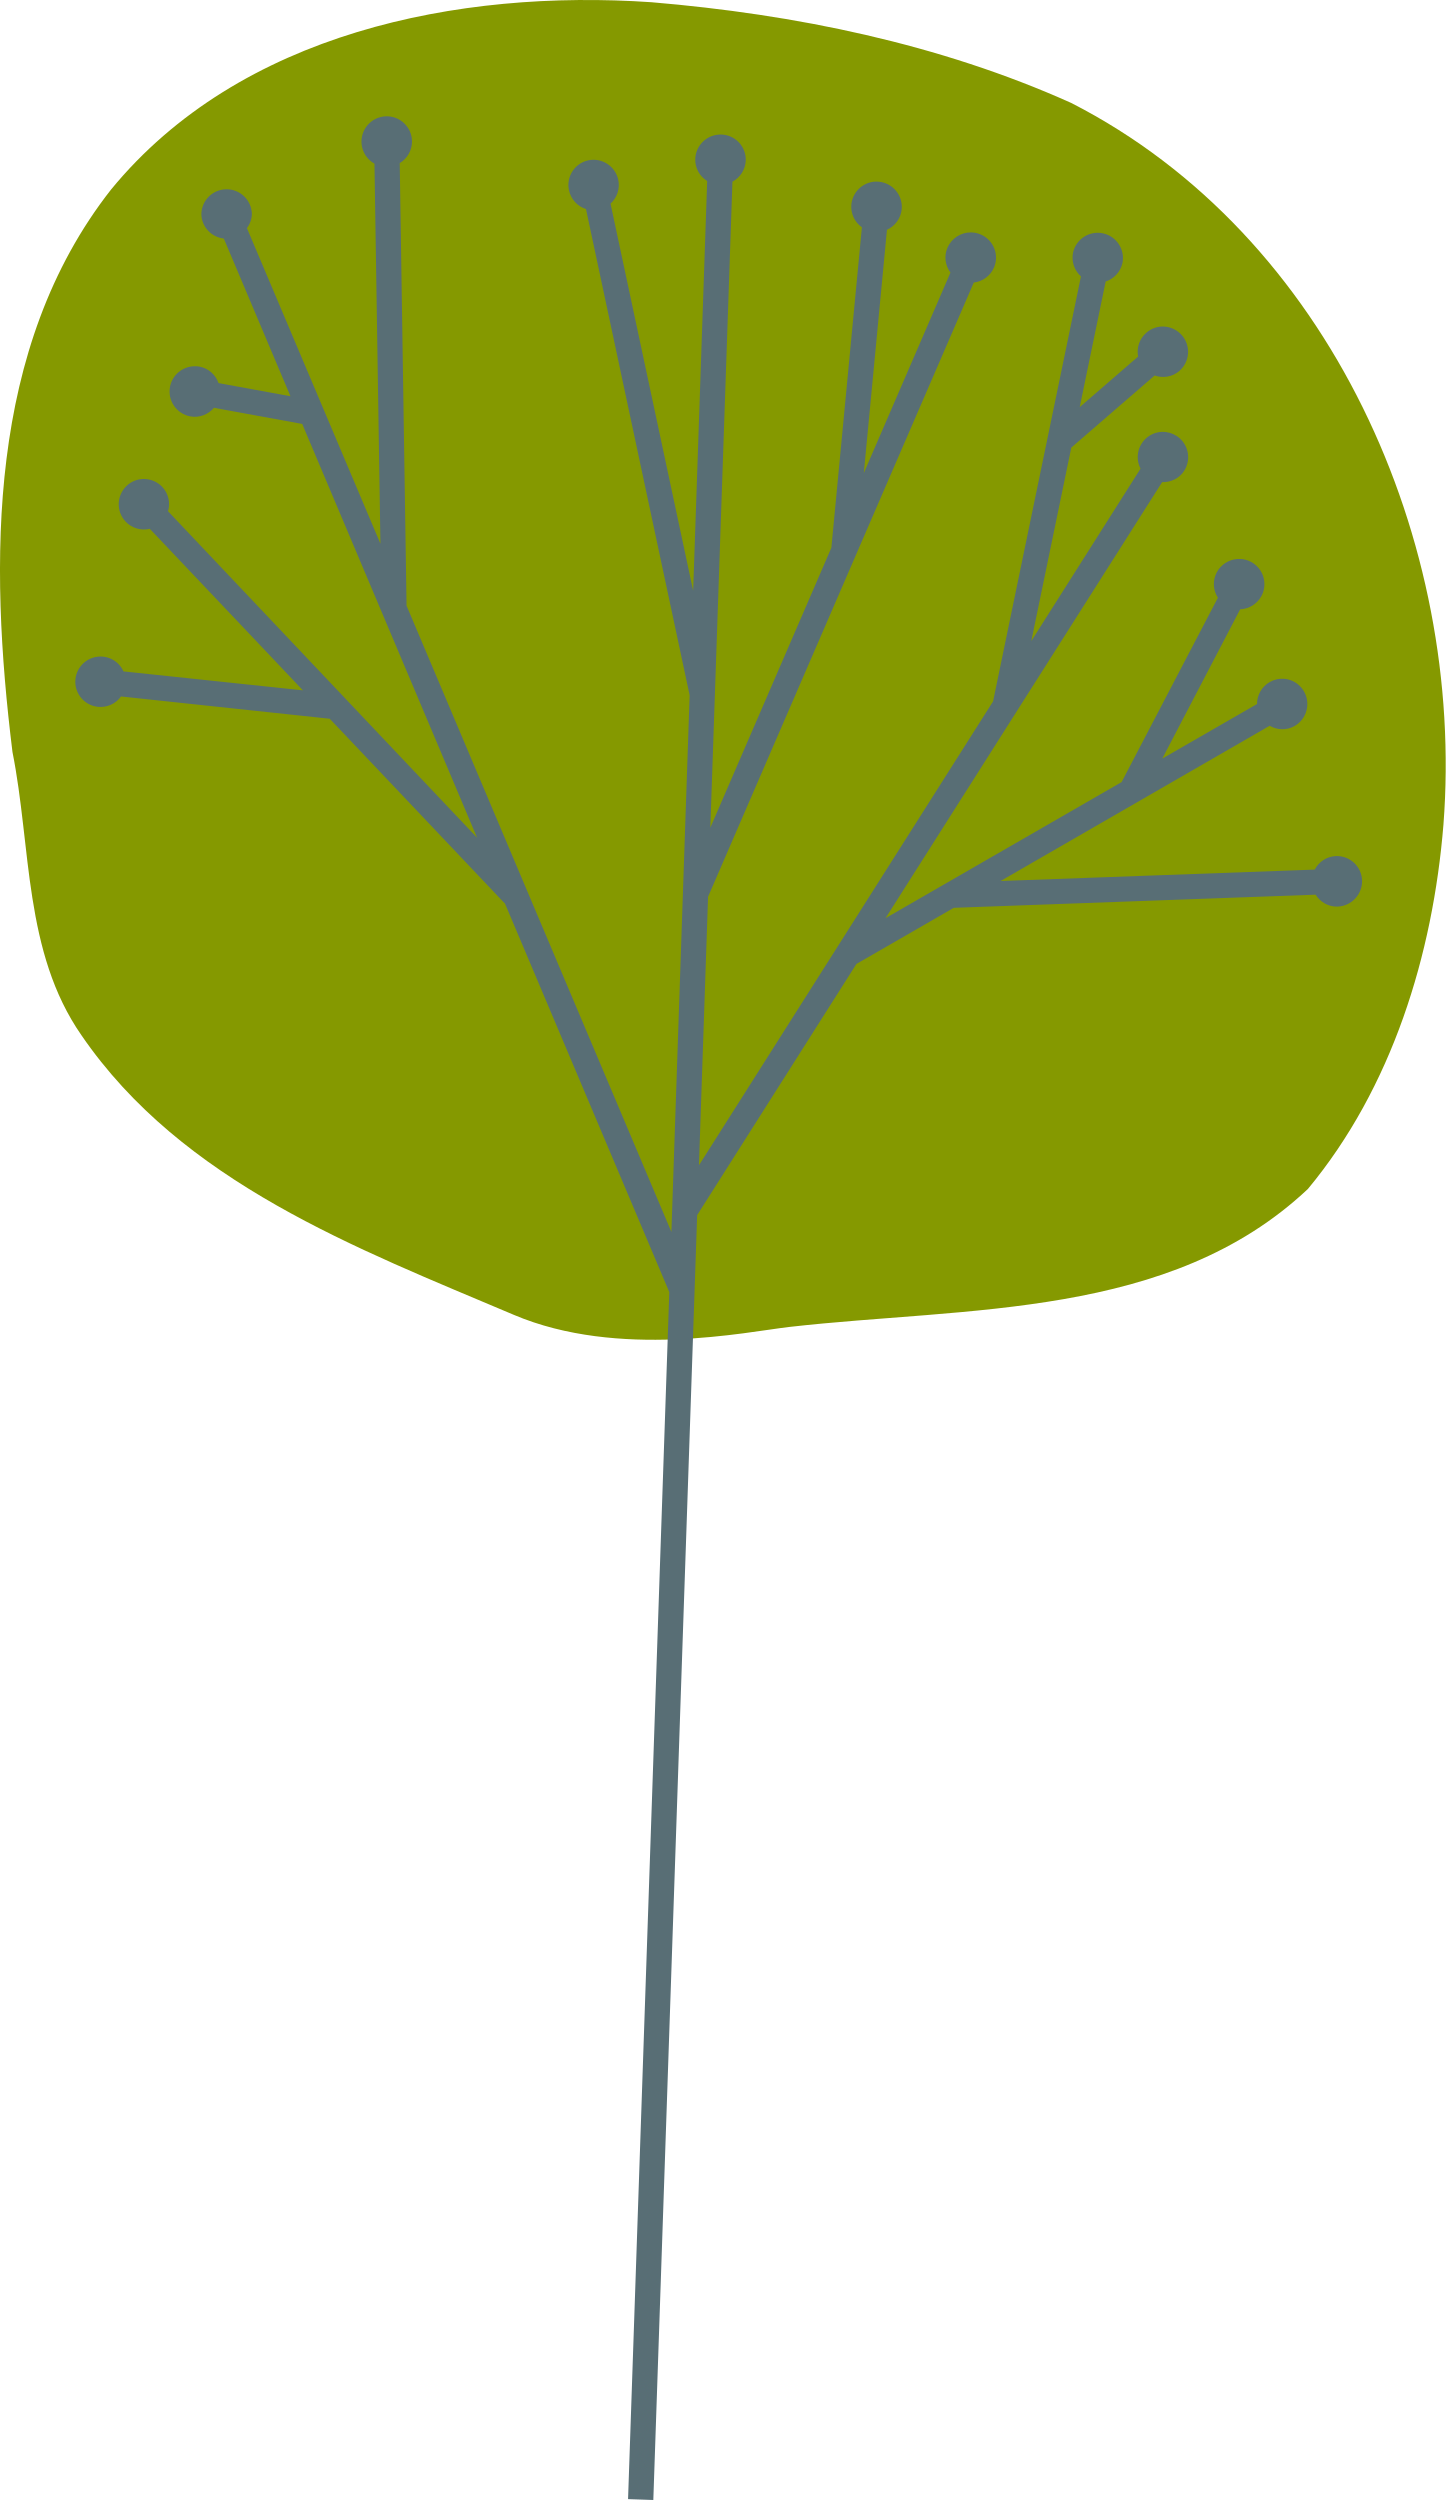
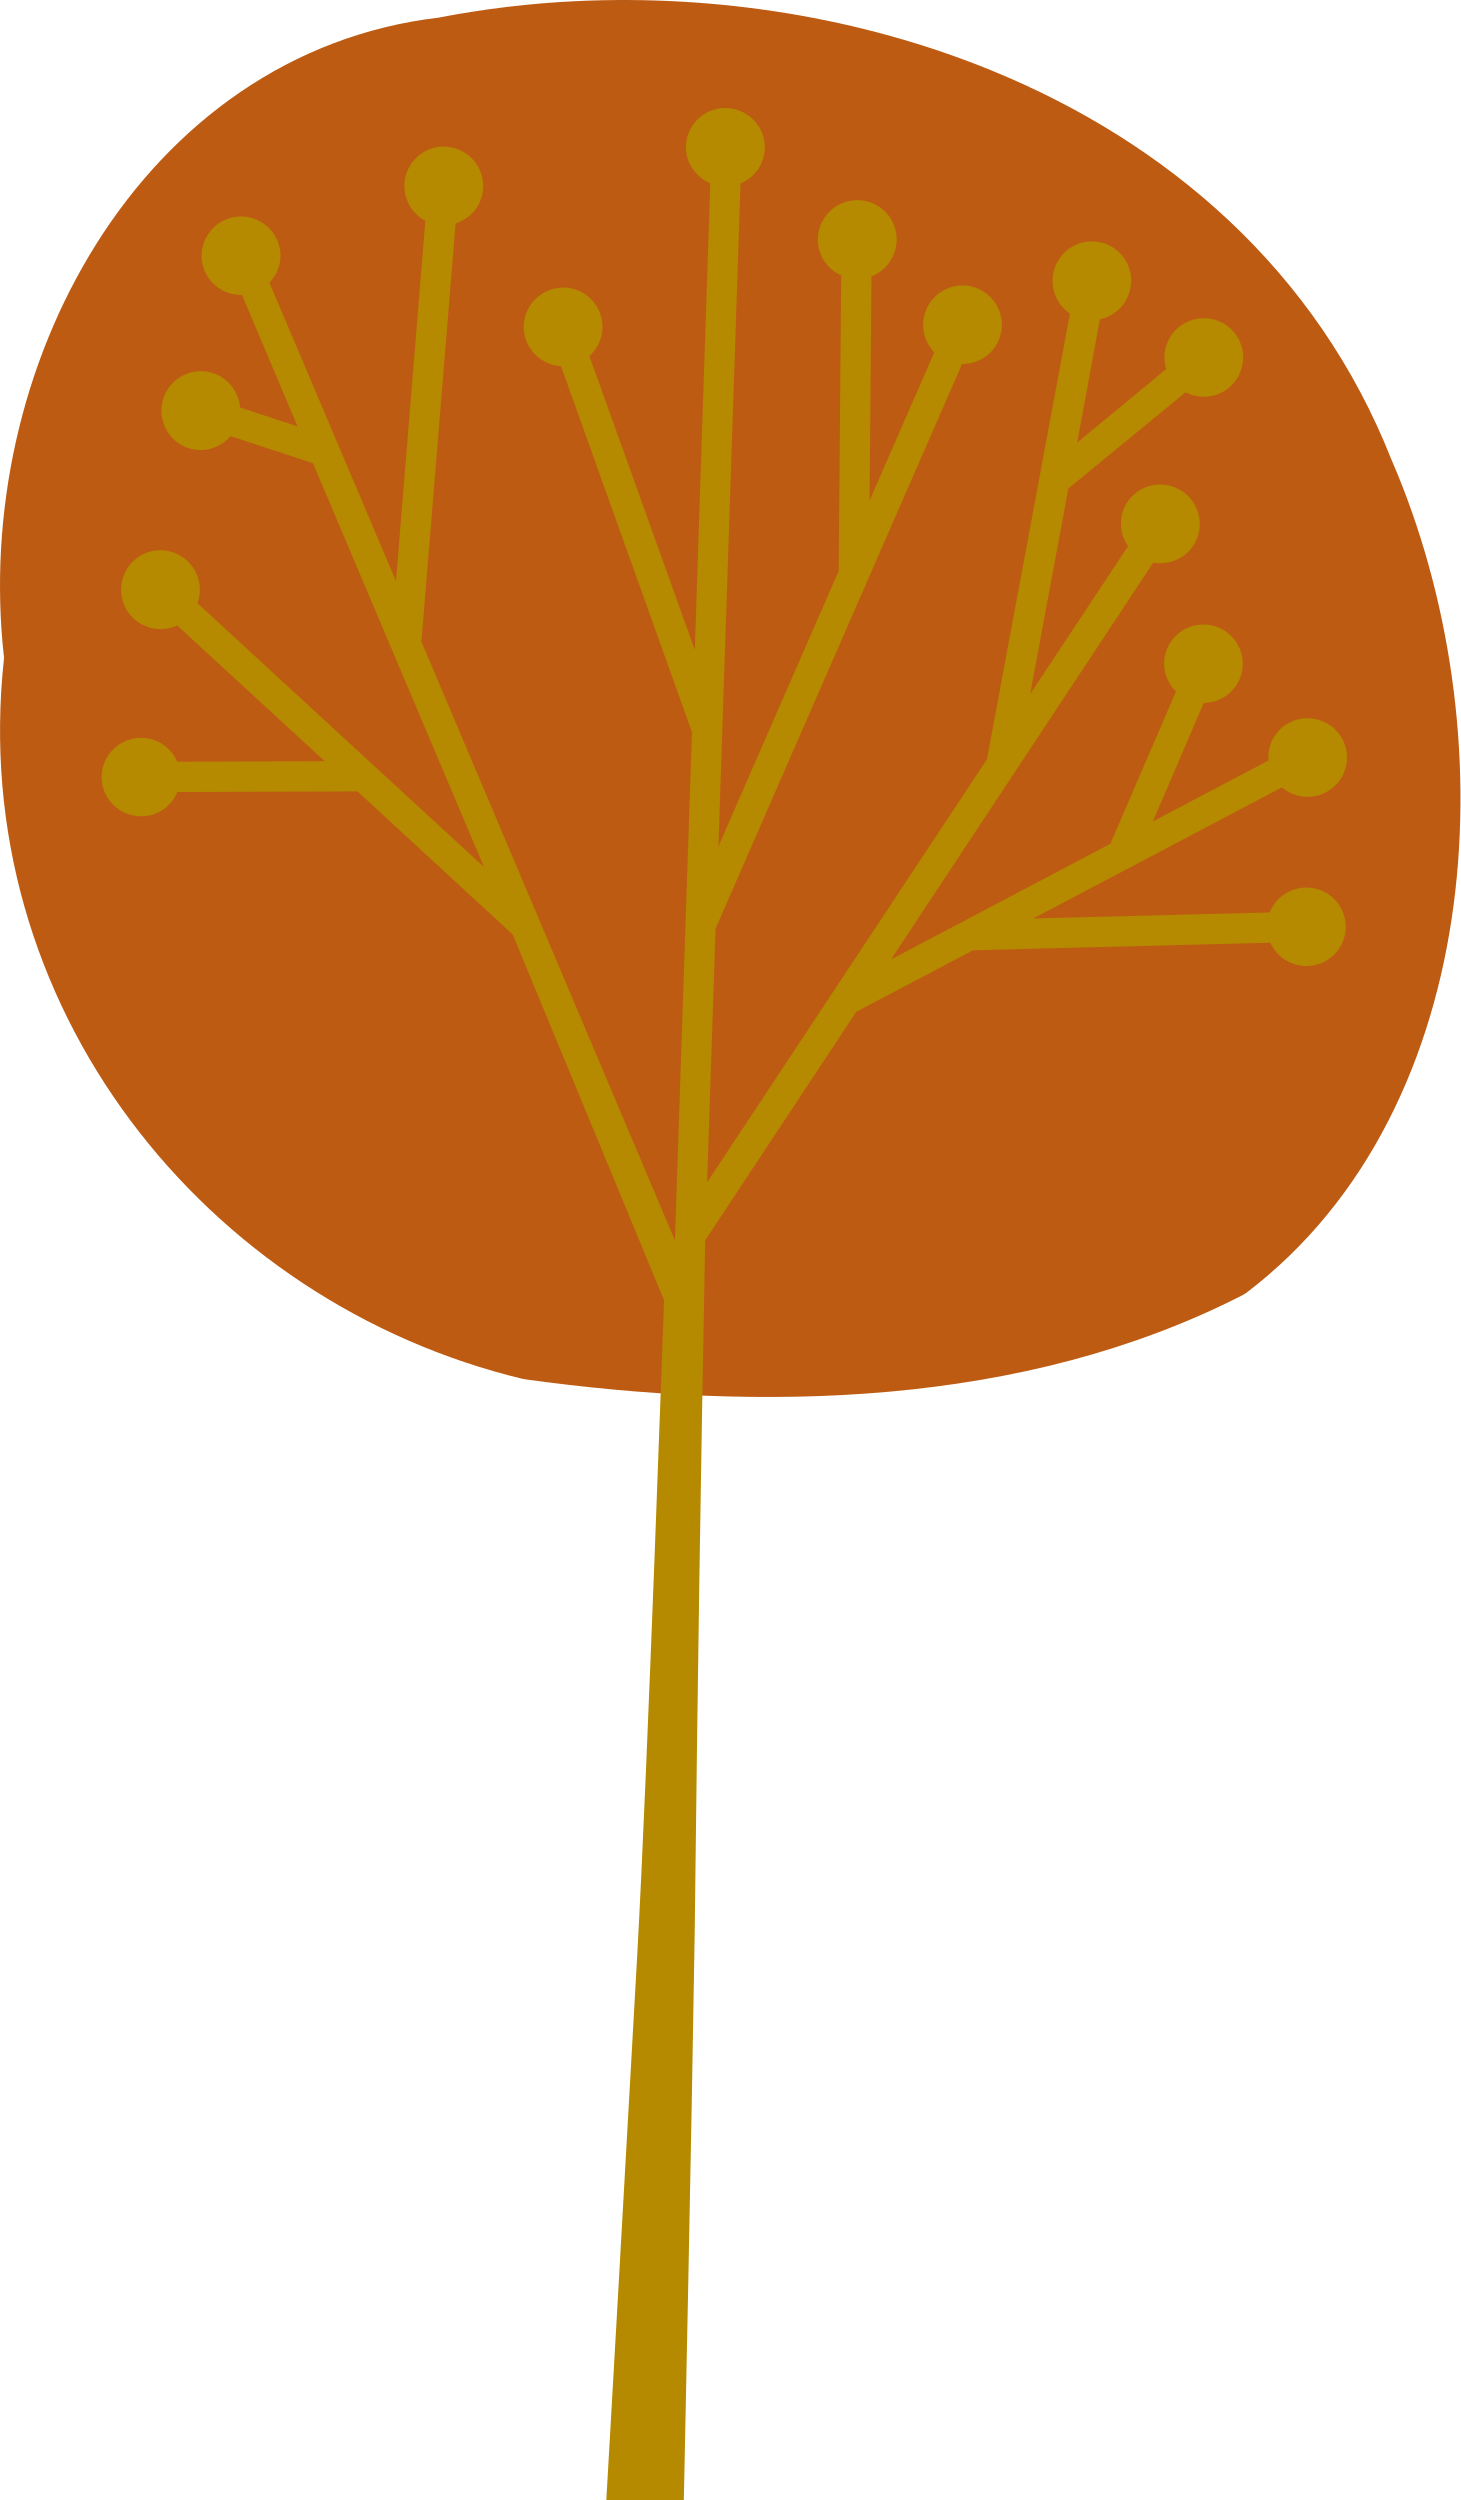
- <svg xmlns="http://www.w3.org/2000/svg" width="140" height="242.095">
-   <path d="M49.756 127.326C34.54 120.873 17.664 114.53 7.88 100.241c-5.592-8.054-4.836-18.215-6.673-27.423-2.266-18.374-2.456-39.176 9.557-54.475C23.222 3.173 44.354-1.067 63.076.215c13.9 1.167 27.899 4.024 40.659 9.754 25.11 12.836 38.148 42.501 36.045 69.887-1.025 12.602-4.977 25.46-13.126 35.281-13.369 12.595-32.944 11.399-50.201 13.36-4.14.471-16.55 3.132-26.697-1.17z" fill="#859900" />
-   <path style="text-indent:0;text-align:start;line-height:normal;text-transform:none;block-progression:tb;marker:none;-inkscape-font-specification:Sans" d="M37.417 11.263a2.447 2.447 0 0 0-1.155 4.585l.578 36.805L23.915 22.1c.288-.402.475-.879.475-1.41a2.447 2.447 0 0 0-4.891 0c0 1.257.954 2.274 2.174 2.412l6.454 15.268-6.964-1.273a2.438 2.438 0 0 0-1.851-1.597 2.437 2.437 0 0 0-.493-.034 2.456 2.456 0 0 0-2.36 2.004 2.457 2.457 0 0 0 1.97 2.854c.89.163 1.745-.19 2.293-.833l8.543 1.563 16.933 40.066L16.272 49.51a2.427 2.427 0 0 0-.56-2.36 2.454 2.454 0 0 0-1.716-.765 2.396 2.396 0 0 0-1.732.662 2.456 2.456 0 0 0-.102 3.465 2.441 2.441 0 0 0 2.344.697l14.827 15.642-17.375-1.834a2.43 2.43 0 0 0-2.463-1.427 2.441 2.441 0 0 0-.017 4.857 2.439 2.439 0 0 0 2.242-1.002l20.211 2.157 16.934 17.868.016-.017 15.932 37.67L60.82 242.01l2.446.085 4.246-124.426 15.422-24.322 9.426-5.435 35.038-1.273c.45.71 1.24 1.187 2.14 1.154a2.464 2.464 0 0 0 2.361-2.547 2.435 2.435 0 0 0-2.53-2.344c-.906.033-1.66.56-2.056 1.308l-30.418 1.104 26.054-15.031c.73.42 1.646.468 2.428.017a2.454 2.454 0 0 0-1.036-4.569c-.47-.034-.954.07-1.392.323a2.456 2.456 0 0 0-1.223 2.123l-9.172 5.282 7.541-14.454a2.456 2.456 0 0 0 2.072-1.308 2.44 2.44 0 0 0-1.036-3.294 2.446 2.446 0 0 0-.934-.272 2.449 2.449 0 0 0-.357 0 2.456 2.456 0 0 0-2.02 1.308 2.431 2.431 0 0 0 .118 2.445l-9.324 17.85-22.86 13.18 26.783-42.222c.834.023 1.661-.35 2.14-1.104a2.45 2.45 0 0 0-.747-3.38 2.492 2.492 0 0 0-1.393-.39 2.443 2.443 0 0 0-2.09 3.567L99.87 62.078l3.872-18.733 8.068-6.98c.797.273 1.712.149 2.395-.442a2.445 2.445 0 0 0 .254-3.448 2.469 2.469 0 0 0-1.681-.85 2.419 2.419 0 0 0-1.766.595 2.436 2.436 0 0 0-.799 2.31l-5.655 4.892 2.513-12.161a2.43 2.43 0 0 0 1.63-1.817 2.445 2.445 0 0 0-4.789-.986c-.182.882.141 1.748.765 2.31l-8.51 41.153-28.482 44.923.883-26.003 25.731-59.478a2.443 2.443 0 0 0 1.953-1.444 2.44 2.44 0 0 0-1.273-3.21 2.446 2.446 0 0 0-.952-.204 2.464 2.464 0 0 0-2.275 1.478c-.36.83-.214 1.733.288 2.412l-8.39 19.413 2.242-23.557a2.446 2.446 0 0 0 1.427-1.988 2.45 2.45 0 0 0-2.208-2.666 2.43 2.43 0 0 0-.493 0 2.458 2.458 0 0 0-2.174 2.208 2.432 2.432 0 0 0 1.02 2.208l-2.956 31.03L68.787 80.15l2.14-62.553a2.442 2.442 0 0 0 1.29-2.055 2.434 2.434 0 0 0-2.36-2.514 2.45 2.45 0 0 0-2.53 2.36 2.412 2.412 0 0 0 1.154 2.14l-1.358 39.676-8-37.484c.62-.567.935-1.43.747-2.31a2.45 2.45 0 0 0-2.904-1.885 2.44 2.44 0 0 0-1.868 2.904c.19.889.84 1.559 1.647 1.817l10.038 47.08-1.767 51.972-25.663-60.684h.017l-.662-42.817a2.438 2.438 0 0 0 1.189-2.124 2.447 2.447 0 0 0-2.48-2.411z" font-weight="400" color="#000" fill="#586e75" overflow="visible" font-family="Sans" />
+ <svg xmlns="http://www.w3.org/2000/svg" width="140" height="239.649" id="svg3269" version="1.1">
+   <defs id="defs3271" />
+   <g id="layer1" transform="translate(-697.8572,-622.4663)">
+     <path style="font-size:medium;font-style:normal;font-variant:normal;font-weight:normal;font-stretch:normal;text-indent:0;text-align:start;text-decoration:none;line-height:normal;letter-spacing:normal;word-spacing:normal;text-transform:none;direction:ltr;block-progression:tb;writing-mode:lr-tb;text-anchor:start;baseline-shift:baseline;color:#000000;fill:#bd5b12;fill-opacity:1;fill-rule:nonzero;stroke:none;stroke-width:4;marker:none;visibility:visible;display:inline;overflow:visible;enable-background:accumulate;font-family:Sans;-inkscape-font-specification:Sans" d="m 753.103,622.574 c -4.42,0.209 -8.769,0.738 -13.006,1.542 -0.042,0.005 -0.079,0.027 -0.121,0.032 -14.328,1.668 -25.638,10.176 -32.878,21.688 -7.181,11.416 -10.405,25.761 -8.862,39.63 0.006,0.052 -0.006,0.105 0,0.157 -3.615,33.248 19.347,61.73 49.756,69.03 l 0.091,0 0.091,0.032 c 22.5,3.105 47.643,2.768 68.841,-8.09 l 0.151,-0.094 0.151,-0.094 c 11.705,-8.899 17.943,-22.596 19.872,-37.112 1.926,-14.493 -0.388,-29.88 -5.898,-42.652 -0.009,-0.022 -0.022,-0.041 -0.03,-0.063 -7.166,-18.221 -21.557,-30.478 -38.292,-37.332 -12.567,-5.147 -26.48,-7.307 -39.865,-6.673 z" id="path4518" />
+     <path id="path5470" d="m 767.515,632.82 c -2.082,-0.071 -3.831,1.546 -3.902,3.626 -0.055,1.604 0.933,3.004 2.329,3.596 l -1.482,44.72 -10.102,-28.162 c 1.105,-0.993 1.56,-2.595 1.028,-4.079 -0.702,-1.96 -2.847,-2.967 -4.809,-2.266 -1.962,0.701 -3.001,2.844 -2.299,4.804 0.526,1.47 1.889,2.424 3.357,2.508 l 12.552,35.081 -1.633,48.709 -24.349,-57.502 0.06,0 3.267,-39.976 c 1.424,-0.445 2.502,-1.687 2.631,-3.263 0.171,-2.075 -1.371,-3.908 -3.448,-4.079 -0.26,-0.021 -0.507,-0.03 -0.756,0 -1.745,0.209 -3.178,1.629 -3.327,3.445 -0.127,1.547 0.706,2.97 1.996,3.656 l -2.813,34.537 -12.129,-28.615 c 0.64,-0.676 1.059,-1.565 1.059,-2.568 0,-2.082 -1.697,-3.777 -3.781,-3.777 -2.084,0 -3.781,1.695 -3.781,3.777 0,2.082 1.697,3.747 3.781,3.747 0.031,0 0.06,7.4e-4 0.091,0 l 5.323,12.6 -5.505,-1.813 c -0.123,-1.464 -1.116,-2.807 -2.601,-3.294 -1.98,-0.648 -4.1,0.439 -4.749,2.417 -0.649,1.978 0.409,4.126 2.389,4.774 1.499,0.491 3.089,-0.019 4.053,-1.148 l 7.894,2.599 16.394,38.707 -27.464,-25.291 c 0.51,-1.389 0.159,-3.015 -0.998,-4.079 -1.533,-1.41 -3.912,-1.32 -5.323,0.212 -1.412,1.531 -1.321,3.938 0.212,5.348 1.149,1.058 2.804,1.272 4.144,0.665 l 0.03,0 14.125,12.993 -14.125,0.06 c -0.577,-1.352 -1.916,-2.301 -3.478,-2.296 -2.084,0.006 -3.787,1.695 -3.781,3.777 0.006,2.082 1.727,3.753 3.811,3.747 1.573,-0.005 2.885,-0.958 3.448,-2.327 l 17.271,-0.06 14.881,13.718 14.504,35.049 c 0,0 -1.539,44.118 -2.558,62.614 -1.004,18.105 -2.973,52.405 -2.973,52.405 l 7.43,-0.002 c 0,0 0.767,-36.27 1.041,-54.328 0.284,-24.46 0.571,-43.703 1.008,-66.428 l 14.488,-21.907 11.191,-5.892 28.492,-0.725 c 0.6,1.342 1.976,2.266 3.539,2.236 2.083,-0.041 3.731,-1.756 3.69,-3.837 -0.041,-2.081 -1.758,-3.727 -3.841,-3.686 -1.572,0.031 -2.908,1.009 -3.448,2.387 l -22.655,0.574 23.834,-12.57 c 1.139,0.978 2.794,1.222 4.204,0.483 1.846,-0.966 2.57,-3.232 1.603,-5.076 -0.967,-1.844 -3.266,-2.567 -5.112,-1.601 -1.375,0.719 -2.104,2.172 -1.996,3.626 l -11.07,5.832 4.87,-11.361 0.03,0 c 1.46,-0.018 2.819,-0.866 3.418,-2.296 0.804,-1.921 -0.104,-4.122 -2.027,-4.925 -1.922,-0.803 -4.127,0.104 -4.93,2.025 -0.612,1.461 -0.217,3.06 0.847,4.109 l -6.291,14.595 -21.021,11.089 25.135,-38.042 0.03,0 c 1.437,0.255 2.955,-0.338 3.811,-1.632 1.149,-1.736 0.649,-4.079 -1.089,-5.227 -1.738,-1.148 -4.083,-0.679 -5.233,1.058 -0.875,1.322 -0.789,3.001 0.06,4.23 l -9.376,14.172 3.66,-19.701 11.222,-9.216 c 0.008,0.004 0.023,-0.004 0.03,0 1.309,0.67 2.945,0.549 4.144,-0.453 1.598,-1.336 1.821,-3.722 0.484,-5.318 -1.337,-1.596 -3.726,-1.789 -5.323,-0.453 -1.198,1.002 -1.61,2.583 -1.18,3.989 l -8.53,7.04 2.178,-11.815 0.03,0 c 1.437,-0.315 2.617,-1.487 2.904,-3.022 0.382,-2.046 -0.976,-4 -3.025,-4.381 -2.048,-0.381 -4.004,0.975 -4.386,3.022 -0.285,1.526 0.389,3.024 1.603,3.837 l -7.955,42.726 -26.829,40.55 0.817,-24.324 23.623,-54.118 c 1.471,0.012 2.888,-0.833 3.509,-2.266 0.827,-1.91 -0.054,-4.129 -1.966,-4.955 -1.912,-0.826 -4.133,0.054 -4.96,1.964 -0.626,1.446 -0.282,3.077 0.756,4.14 l -6.201,14.202 0.181,-21.484 c 1.392,-0.546 2.407,-1.92 2.42,-3.505 0.017,-2.082 -1.667,-3.79 -3.751,-3.807 -2.084,-0.017 -3.794,1.665 -3.811,3.747 -0.013,1.546 0.909,2.882 2.238,3.475 l -0.242,28.192 0.06,0 -11.584,26.53 2.117,-63.545 c 1.319,-0.551 2.277,-1.803 2.329,-3.324 0.071,-2.08 -1.577,-3.827 -3.66,-3.898 z" style="font-size:medium;font-style:normal;font-variant:normal;font-weight:normal;font-stretch:normal;text-indent:0;text-align:start;text-decoration:none;line-height:normal;letter-spacing:normal;word-spacing:normal;text-transform:none;direction:ltr;block-progression:tb;writing-mode:lr-tb;text-anchor:start;baseline-shift:baseline;color:#000000;fill:#b58900;fill-opacity:1;stroke:none;stroke-width:3;marker:none;visibility:visible;display:inline;overflow:visible;enable-background:accumulate;font-family:Sans;-inkscape-font-specification:Sans" />
+   </g>
</svg>
